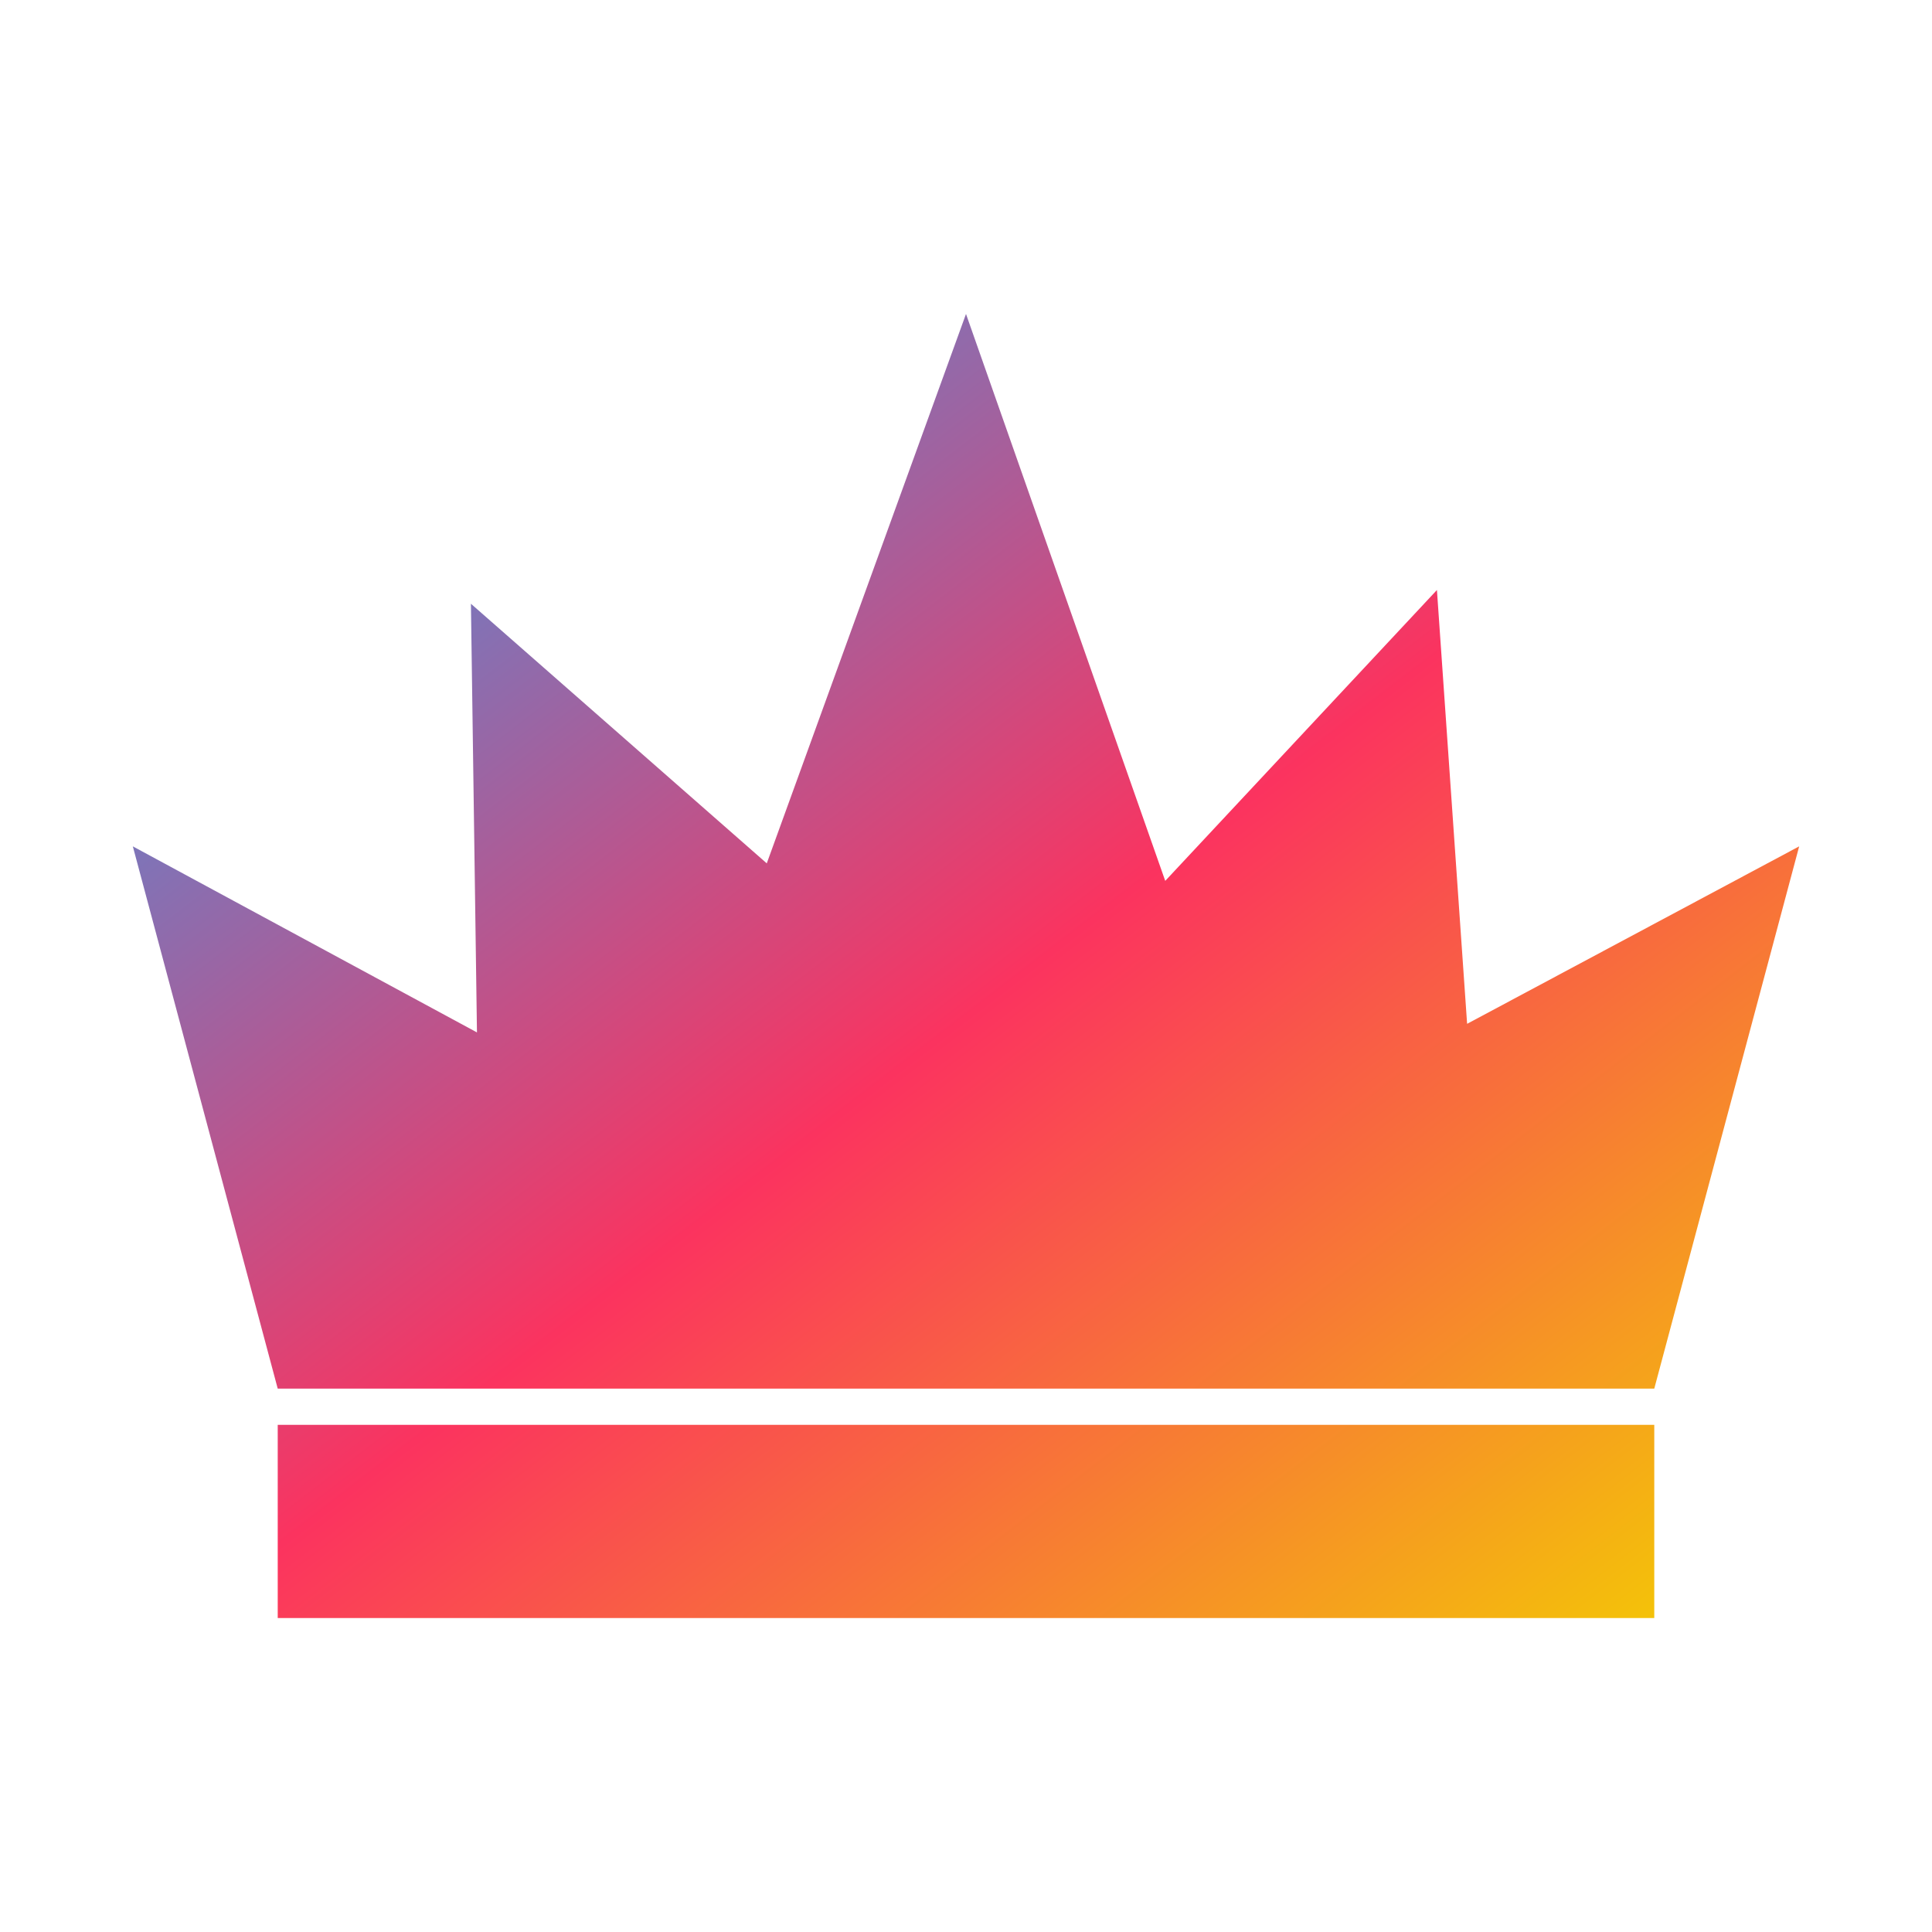
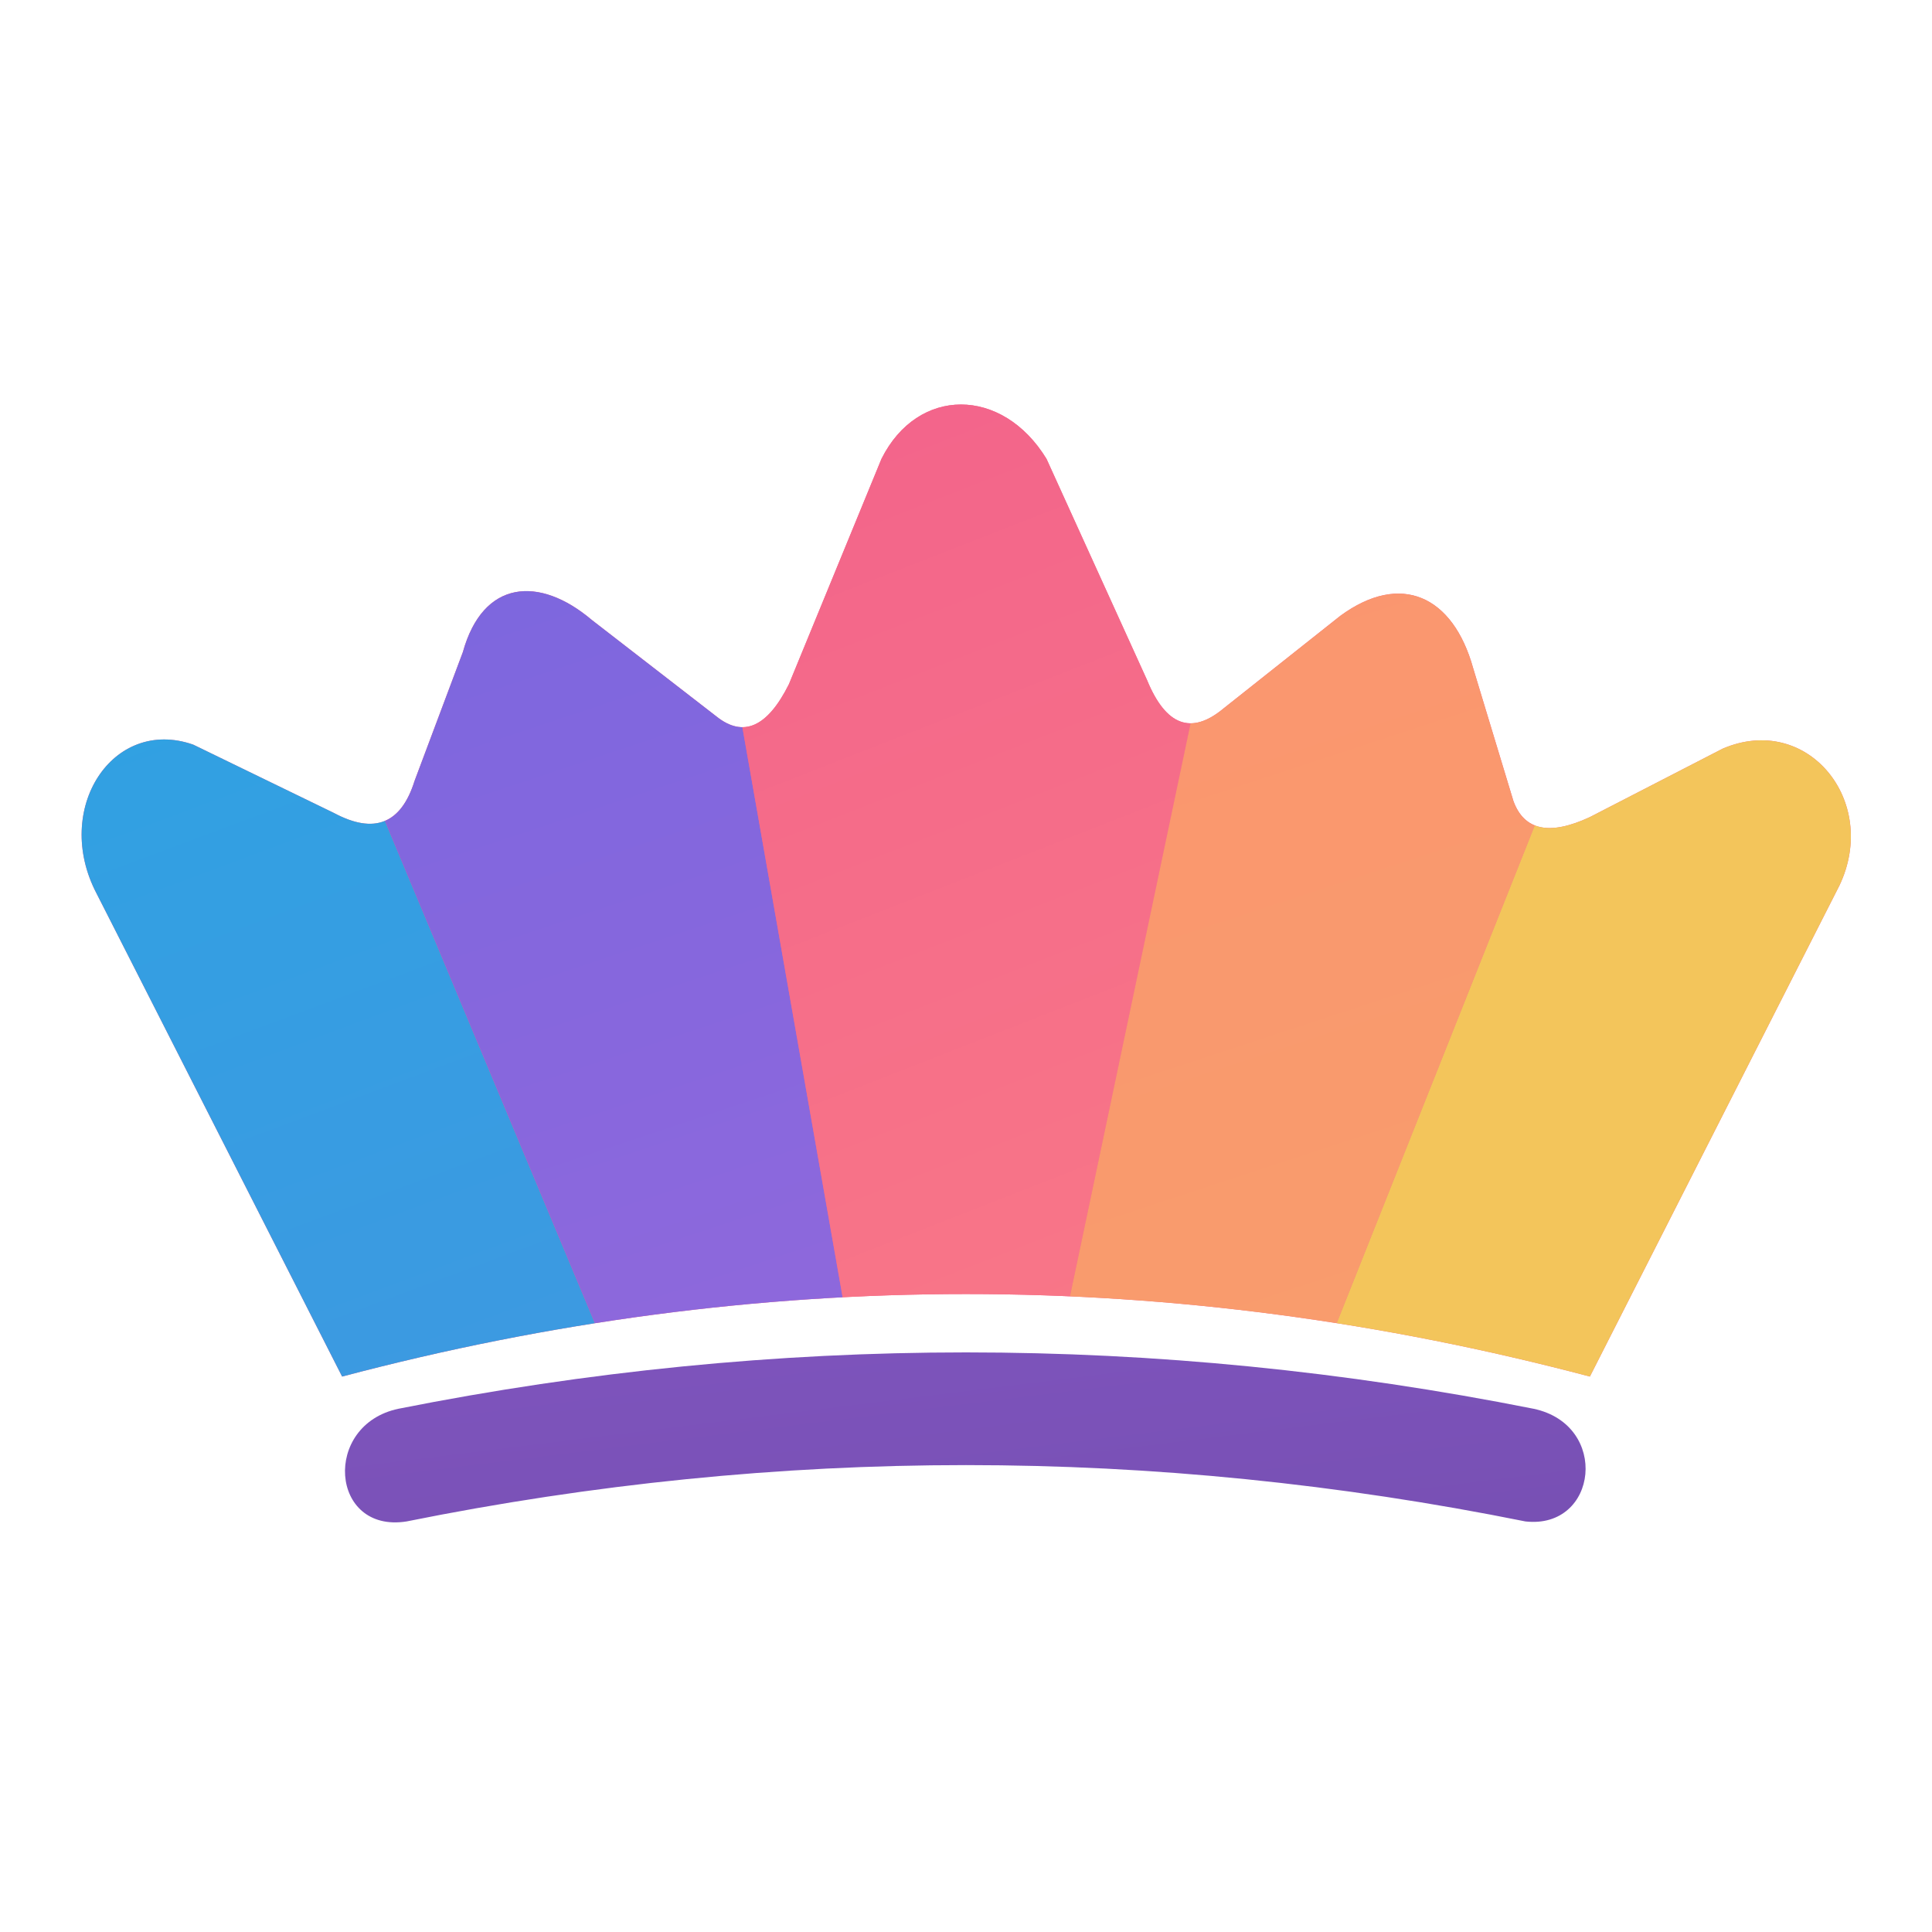
- <svg xmlns="http://www.w3.org/2000/svg" viewBox="-11 -26 160 160">
+ <svg xmlns="http://www.w3.org/2000/svg" viewBox="-20 -100 480 480" fill="none">
  <defs>
-     <linearGradient id="c" x1="0" y1="0" x2="1" y2="1">
-       <stop stop-color="#2aa0f4" />
-       <stop offset=".52" stop-color="#fb335f" />
-       <stop offset="1" stop-color="#f3d100" />
+     <clipPath id="crown-body">
+       <path d="M 65,242 L 4,122 C -7,101 8,78 28,85 L 63,102 Q 78,110 83,94 L 95,62 C 100,44 114,43 127,54 L 158,78 Q 168,86 176,70 L 199,14 C 208,-4 229,-4 240,14 L 265,69 Q 272,86 284,76 L 313,53 C 328,42 341,48 346,66 L 356,99 Q 360,110 375,103 L 408,86 C 429,77 447,99 437,120 L 375,242 Q 220,201 65,242 Z" />
+     </clipPath>
+     <linearGradient id="swatch-0" x1="0" y1="0" x2="0.2" y2="1" gradientUnits="objectBoundingBox">
+       <stop stop-color="#2CA4E3" />
+       <stop offset="1" stop-color="#3d99e1" />
+     </linearGradient>
+     <linearGradient id="swatch-1" x1="0" y1="0" x2="0.2" y2="1" gradientUnits="objectBoundingBox">
+       <stop stop-color="#7866DF" />
+       <stop offset="1" stop-color="#8F68DC" />
+     </linearGradient>
+     <linearGradient id="swatch-2" x1="0" y1="0" x2="0.2" y2="1" gradientUnits="objectBoundingBox">
+       <stop stop-color="#F2638B" />
+       <stop offset="1" stop-color="#F97887" />
+     </linearGradient>
+     <linearGradient id="swatch-3" x1="0" y1="0" x2="0.2" y2="1" gradientUnits="objectBoundingBox">
+       <stop stop-color="#FA9470" />
+       <stop offset="1" stop-color="#f99d6c" />
+     </linearGradient>
+     <linearGradient id="swatch-4" x1="0" y1="0" x2="0.2" y2="1" gradientUnits="objectBoundingBox">
+       <stop stop-color="#F3C55B" />
+       <stop offset="1" stop-color="#f3c55b" />
+     </linearGradient>
+     <linearGradient id="band" x2="0.9" y2="1">
+       <stop stop-color="#7E54BD" />
+       <stop offset="1" stop-color="#7850b4" />
    </linearGradient>
  </defs>
-   <path fill="url(#c)" d="M28 24L52.5 45.5L69 0L85.5 46.95L108 22.862L110.5 58.789L138 44.092L126 89H69H12L0 44.092L28.5 59.5L28 24ZM126 108V92H12V108H126Z" />
+   <g clip-path="url(#crown-body)">
+     <path d="M 65,242 L 4,122 C -7,101 8,78 28,85 L 63,102 Q 78,110 83,94 L 95,62 C 100,44 114,43 127,54 L 158,78 Q 168,86 176,70 L 199,14 C 208,-4 229,-4 240,14 L 265,69 Q 272,86 284,76 L 313,53 C 328,42 341,48 346,66 L 356,99 Q 360,110 375,103 L 408,86 C 429,77 447,99 437,120 L 375,242 Q 220,201 65,242 Z" fill="#F2638B" />
+     <polygon points="0,0 32.17,0 149.232,280 0,280" fill="url(#swatch-0)" />
+     <polygon points="32.17,0 150.26,0 199.495,280 149.232,280" fill="url(#swatch-1)" />
+     <polygon points="150.26,0 292.575,0 233.632,280 199.495,280" fill="url(#swatch-2)" />
+     <polygon points="292.575,0 403.119,0 291.695,280 233.632,280" fill="url(#swatch-3)" />
+     <polygon points="403.119,0 440,0 440,280 291.695,280" fill="url(#swatch-4)" />
+   </g>
+   <path d="M 79,250 Q 220,222 361,250 C 380,254 377,280 359,278 Q 220,250 81,278 C 62,281 60,254 79,250 Z" fill="url(#band)" />
</svg>
